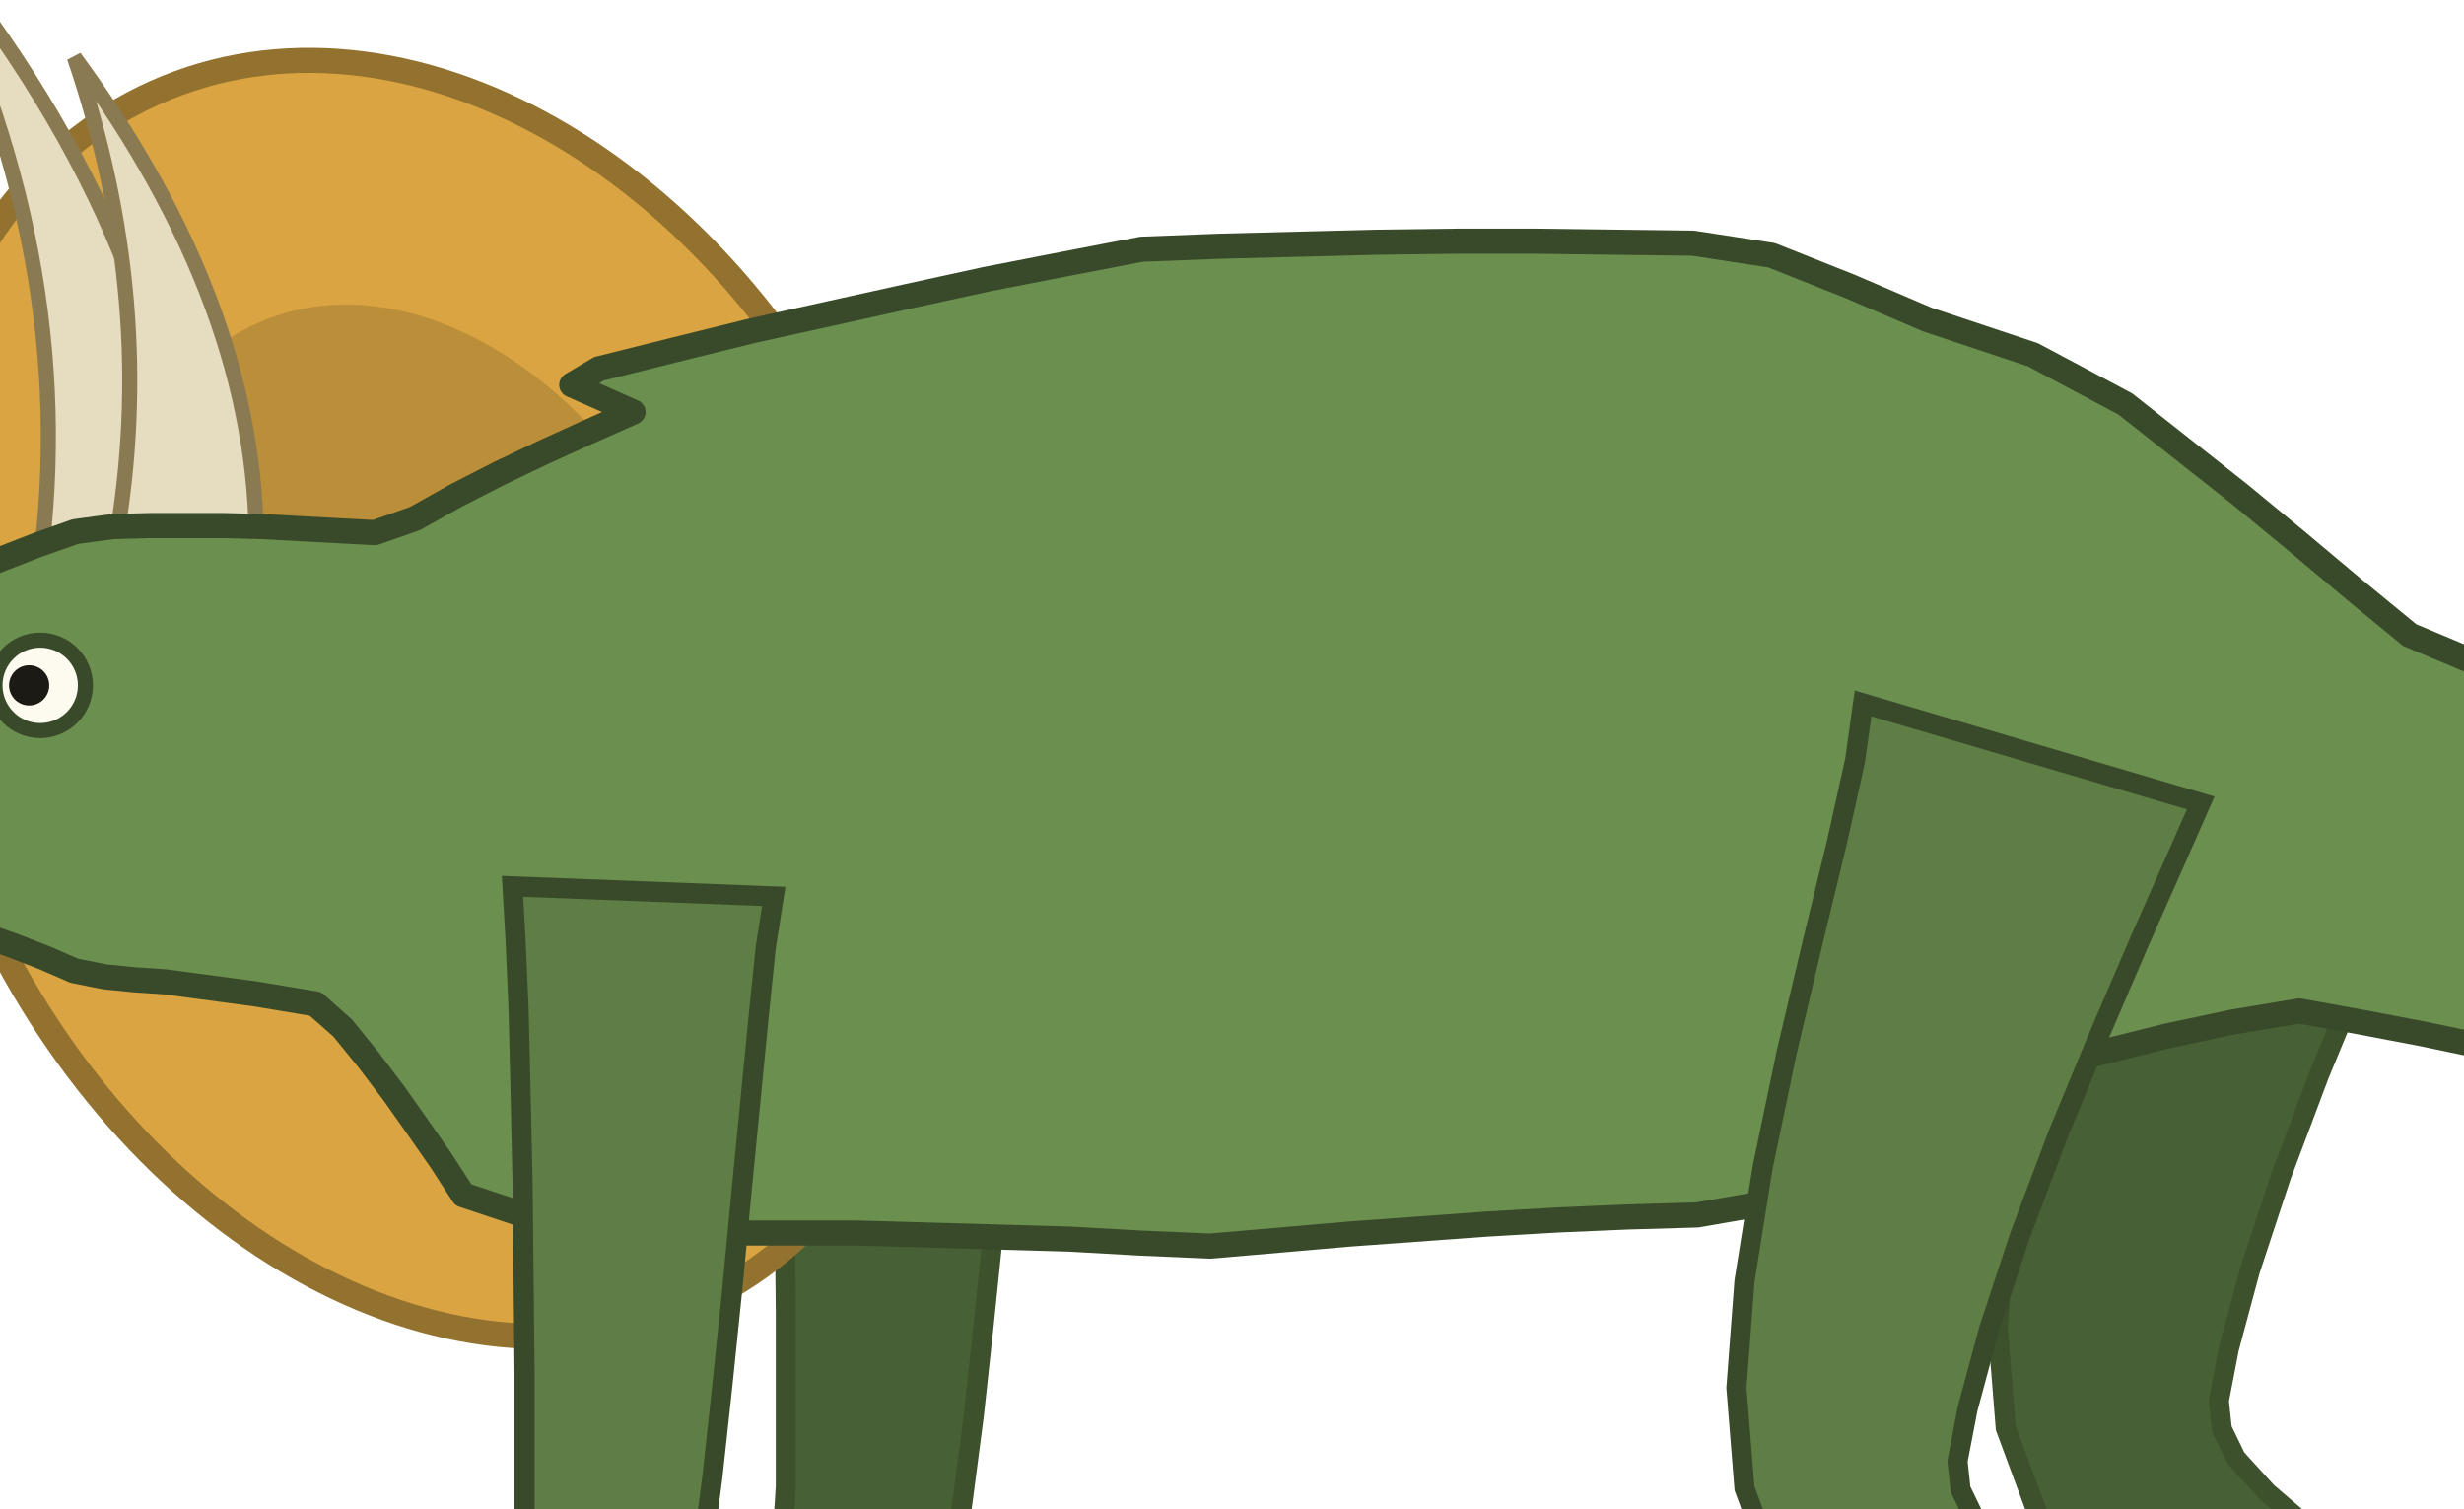
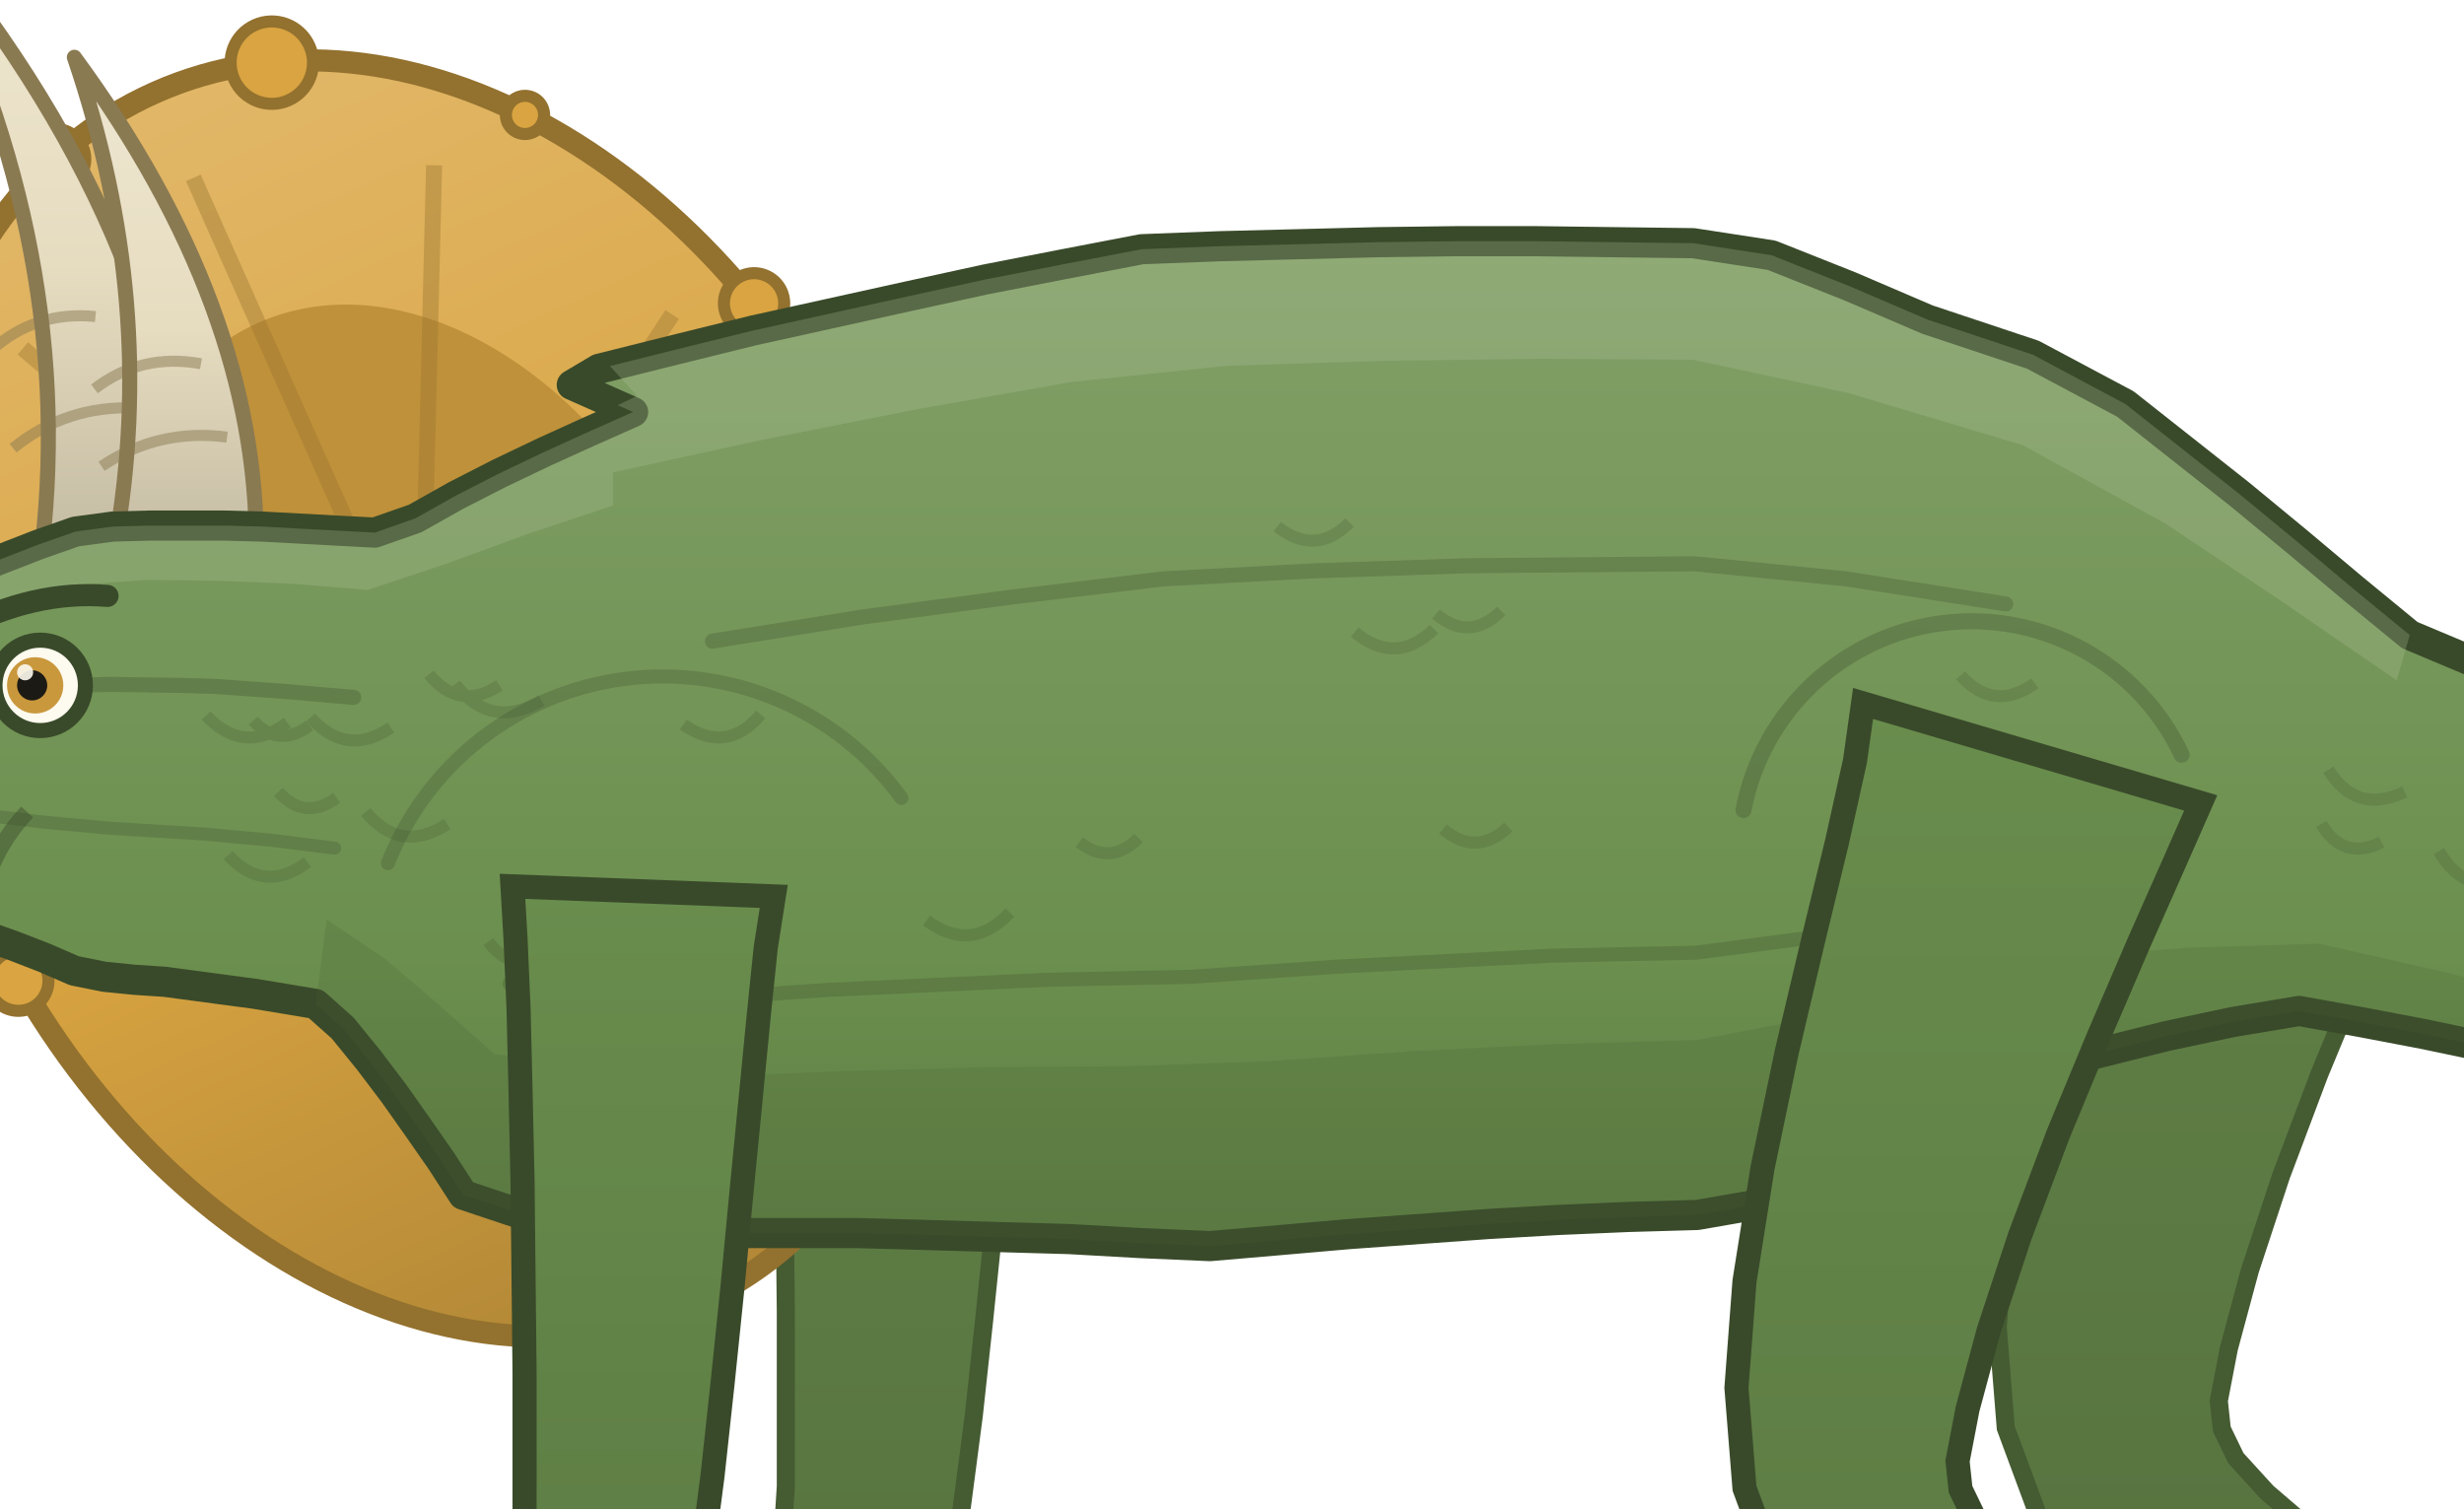
<svg xmlns="http://www.w3.org/2000/svg" viewBox="306.8 249.5 245.2 150.1" role="img" aria-label="Triceratops skin">
-   <path d="M518.2 313.5L517.4 319.2L515.6 327.3L513.2 337.2L510.6 348.2L508.2 359.7L506.4 371L505.6 381.6L506.4 391.6L509.7 400.5L515.2 407.4L521.3 412.1L527.4 415.6L532.9 418.3L537.2 420.6L539.9 422.3L541.1 423.3L540.7 425.1L539.4 428.1L537.1 431.9L534.1 435.9L530.8 439.8L527.5 443.5L524.5 446.8L522.4 449.4L535.6 458.6L536.9 456.2L539.2 453L542.3 448.9L545.6 444.1L548.8 438.9L551.5 433.3L553.1 427.3L552.9 420.7L550.5 414.3L546.3 409.4L541.4 405.3L536.6 401.6L532.4 398L529.3 394.6L527.9 391.7L527.6 388.9L528.6 383.7L530.7 375.9L533.8 366.5L537.6 356.4L541.7 346.5L545.7 337.2L549.2 329.3L551.8 323.4Z" fill="#486035" stroke="#3e512d" stroke-width="2" />
-   <ellipse cx="527" cy="461" rx="21.7" ry="6.5" fill="#486035" stroke="#3e512d" stroke-width="2" />
-   <path d="M383.8 331.7L384.1 336.9L384.4 343.8L384.6 352L384.8 361.1L384.9 370.6L385 380.1L385 389.2L385 397.4L384.5 405.3L383.9 413.6L383.2 422L382.5 430.2L381.8 437.9L381.1 444.8L380.6 450.7L380.3 455.2L393.2 456.8L394.1 452.5L395.1 446.7L396.4 439.9L397.7 432.2L399 423.9L400.3 415.4L401.5 407L402.6 398.8L403.7 390.4L404.7 381.2L405.7 371.5L406.6 362L407.5 352.8L408.3 344.6L409 337.8L409.8 332.7Z" fill="#486035" stroke="#3e512d" stroke-width="2" />
-   <ellipse cx="384.8" cy="462" rx="16.7" ry="5.5" fill="#486035" stroke="#3e512d" stroke-width="2" />
-   <g transform="rotate(-24 349.1 319)">
-     <ellipse cx="349.1" cy="319" rx="48.8" ry="66" fill="#d9a441" stroke="#93712e" stroke-width="2.5" />
-     <ellipse cx="349.1" cy="319" rx="29" ry="40.9" fill="#bb8e39" />
-   </g>
-   <path d="M325 304Q324.5 273 298 241.5Q314.5 272.8 311 303.8Z" fill="#e6dcc0" stroke="#8a7a52" stroke-width="1.5" />
-   <path d="M332.3 304.1Q332.5 280.1 314.2 255.2Q322.5 279.6 318.3 303.5Z" fill="#e6dcc0" stroke="#8a7a52" stroke-width="1.5" />
-   <path d="M283.5 320.5Q280.7 309.8 269.6 300.5Q270.8 311.5 269.7 322.8Z" fill="#e6dcc0" stroke="#8a7a52" stroke-width="1.5" />
  <defs>
    <clipPath id="bod-part-triceratops-skin">
      <path d="M695.7 398.2L688.9 393.4L682.2 388.7L675.4 384.1L668.7 379.6L662 375.2L655.4 370.9L648.7 366.7L642.1 362.6L635.6 358.6L629.1 354.7L622.6 350.9L616.1 347.2L609.6 343.5L603.2 340L596.8 336.6L590.5 333.3L584.1 330L577.8 326.9L571.5 323.9L565.3 320.9L559 318.1L552.8 315.3L546.6 312.7L541 308.1L535.4 303.4L529.7 298.7L524 294.2L518.3 289.7L509.1 284.8L498.6 281.3L490.9 278L483.1 274.9L475.3 273.7L467.4 273.6L459.6 273.5L451.8 273.5L443.9 273.6L436.1 273.8L428.2 274L420.4 274.3L412.6 275.8L404.9 277.3L397.1 279L389.4 280.7L381.7 282.4L374 284.3L366.4 286.2L363.7 287.8L369.8 290.5L365.3 292.5L360.9 294.5L356.5 296.6L352.2 298.8L348.1 301.1L344.1 302.5L340.3 302.3L336.6 302.1L332.9 301.9L329.1 301.8L325.4 301.8L321.7 301.8L318 301.9L314.3 302.4L310.6 303.7L307 305.1L303.4 306.5L299.9 308L296.4 309.5L292.9 311L289.5 312.7L286.1 314.3L282.8 316.1L279.5 317.8L276.3 319.7L273.1 321.5L269.9 323.4L266.8 325.4L268.4 333.2L272 333.7L275.4 334.4L278.9 335L282.3 335.8L285.6 336.6L289 337.4L292.3 338.3L295.5 339.3L298.7 340.3L301.9 341.4L305 342.5L308.1 343.6L311.2 344.8L314.2 346.1L317.2 346.7L320.2 347L323.2 347.2L326.2 347.6L329.2 348L332.2 348.4L335.2 348.9L338.2 349.4L340.9 351.8L343.5 355L346 358.3L348.4 361.7L350.7 365L352.9 368.4L365.8 372.7L377.9 372.2L385 372.2L392.1 372.2L399.2 372.4L406.2 372.6L413.2 372.8L420.3 373.2L427.2 373.5L434.2 372.9L441.1 372.3L448 371.8L454.9 371.3L461.8 370.9L468.8 370.6L475.7 370.4L482.6 369.2L489.6 366.2L496.7 363.2L500.9 360.1L503.5 357.6L509.7 355.8L516 354.2L522.4 352.6L529 351.2L535.6 350.1L541.7 351.2L548 352.4L554.2 353.7L560.6 355.1L567 356.6L573.5 358.2L580 359.9L586.6 361.8L593.3 363.7L600.1 365.8L606.9 367.9L613.7 370.2L620.7 372.6L627.7 375.1L634.7 377.7L641.8 380.4L649 383.3L656.2 386.2L663.5 389.2L670.9 392.4L678.3 395.7L685.7 399.1L693.2 402.6Z" />
    </clipPath>
+     <linearGradient id="gb-part-triceratops-skin" x1="0" y1="0" x2="0" y2="1">
+       <stop offset="0" stop-color="#82a068" />
+       <stop offset="0.55" stop-color="#6b8f4e" />
+       <stop offset="1" stop-color="#536f3d" />
+     </linearGradient>
+     <linearGradient id="gl-part-triceratops-skin" x1="0" y1="0" x2="0" y2="1">
+       <stop offset="0" stop-color="#698d4d" />
+       <stop offset="0.55" stop-color="#5e7e45" />
+       <stop offset="1" stop-color="#526c3c" />
+     </linearGradient>
+     <linearGradient id="gf-part-triceratops-skin" x1="0" y1="0" x2="0" y2="1">
+       <stop offset="0" stop-color="#628347" />
+       <stop offset="0.55" stop-color="#597641" />
+       <stop offset="1" stop-color="#506a3a" />
+     </linearGradient>
+     <linearGradient id="sc-part-triceratops-skin" x1="0" y1="0" x2="0" y2="1">
+       <stop offset="0" stop-color="#e1b768" />
+       <stop offset="0.55" stop-color="#d9a441" />
+       <stop offset="1" stop-color="#b18736" />
+     </linearGradient>
+     <linearGradient id="bn-part-triceratops-skin" x1="0" y1="0" x2="0" y2="1">
+       <stop offset="0" stop-color="#eee7d1" />
+       <stop offset="0.55" stop-color="#e6dcc0" />
+       <stop offset="1" stop-color="#c4bca3" />
+     </linearGradient>
  </defs>
-   <path d="M695.7 398.2L688.9 393.4L682.2 388.7L675.4 384.1L668.7 379.6L662 375.2L655.4 370.9L648.7 366.7L642.1 362.6L635.6 358.6L629.1 354.7L622.6 350.9L616.1 347.2L609.6 343.5L603.2 340L596.8 336.6L590.5 333.3L584.1 330L577.8 326.9L571.5 323.9L565.3 320.9L559 318.1L552.8 315.3L546.6 312.7L541 308.1L535.4 303.4L529.7 298.7L524 294.2L518.3 289.7L509.1 284.8L498.6 281.3L490.9 278L483.1 274.9L475.3 273.7L467.4 273.6L459.6 273.5L451.8 273.5L443.9 273.6L436.1 273.8L428.2 274L420.4 274.3L412.6 275.8L404.9 277.3L397.1 279L389.4 280.7L381.7 282.4L374 284.3L366.4 286.2L363.7 287.8L369.8 290.5L365.3 292.5L360.9 294.5L356.5 296.6L352.2 298.8L348.1 301.1L344.1 302.5L340.3 302.3L336.6 302.1L332.9 301.9L329.1 301.8L325.4 301.8L321.7 301.8L318 301.9L314.3 302.4L310.6 303.7L307 305.1L303.4 306.5L299.9 308L296.4 309.5L292.9 311L289.5 312.7L286.1 314.3L282.8 316.1L279.5 317.8L276.3 319.7L273.1 321.5L269.9 323.4L266.8 325.4L268.4 333.2L272 333.7L275.4 334.4L278.9 335L282.3 335.8L285.6 336.6L289 337.4L292.3 338.3L295.5 339.3L298.7 340.3L301.9 341.4L305 342.5L308.1 343.6L311.2 344.8L314.2 346.1L317.2 346.7L320.2 347L323.2 347.2L326.2 347.6L329.2 348L332.2 348.4L335.2 348.9L338.2 349.4L340.9 351.8L343.5 355L346 358.3L348.4 361.7L350.7 365L352.9 368.4L365.8 372.7L377.9 372.2L385 372.2L392.1 372.2L399.2 372.4L406.2 372.6L413.2 372.8L420.3 373.2L427.2 373.5L434.2 372.9L441.1 372.3L448 371.8L454.9 371.3L461.8 370.9L468.8 370.6L475.7 370.4L482.6 369.2L489.6 366.2L496.7 363.2L500.9 360.1L503.5 357.6L509.7 355.8L516 354.2L522.4 352.6L529 351.2L535.6 350.1L541.7 351.2L548 352.4L554.2 353.7L560.6 355.1L567 356.6L573.5 358.2L580 359.9L586.6 361.8L593.3 363.7L600.1 365.8L606.9 367.9L613.7 370.2L620.7 372.6L627.7 375.1L634.7 377.7L641.8 380.4L649 383.3L656.2 386.2L663.5 389.2L670.9 392.4L678.3 395.7L685.7 399.1L693.2 402.6Z" fill="#6b8f4e" stroke="#394a2a" stroke-width="2.5" stroke-linejoin="round" />
+   <path d="M518.2 313.5L517.4 319.2L515.6 327.3L513.2 337.2L510.6 348.2L508.2 359.7L506.4 371L505.6 381.6L506.4 391.6L509.7 400.5L515.2 407.4L521.3 412.1L527.4 415.6L532.9 418.3L537.2 420.6L539.9 422.3L541.1 423.3L540.7 425.1L539.4 428.1L537.1 431.9L534.1 435.9L530.8 439.8L527.5 443.5L524.5 446.8L522.4 449.4L535.6 458.6L536.9 456.2L539.2 453L542.3 448.9L545.6 444.1L548.8 438.9L551.5 433.3L553.1 427.3L552.9 420.7L550.5 414.3L546.3 409.4L541.4 405.3L536.6 401.6L532.4 398L529.3 394.6L527.9 391.7L527.6 388.9L528.6 383.7L530.7 375.9L533.8 366.5L537.6 356.4L541.7 346.5L545.7 337.2L549.2 329.3L551.8 323.4Z" fill="url(#gf-part-triceratops-skin)" stroke="#455b32" stroke-width="1.8" />
+   <ellipse cx="527" cy="461" rx="21.7" ry="6.5" fill="url(#gf-part-triceratops-skin)" stroke="#455b32" stroke-width="2" />
+   <path d="M520.5 456.8L518.9 463M529.6 456.8L528 463" fill="none" stroke="#394a2a" stroke-width="1.2" opacity="0.45" />
+   <path d="M383.8 331.7L384.1 336.9L384.4 343.8L384.6 352L384.8 361.1L384.9 370.6L385 380.1L385 389.2L385 397.4L384.5 405.3L383.9 413.6L383.2 422L382.5 430.2L381.8 437.9L381.1 444.8L380.6 450.7L380.3 455.2L393.2 456.8L394.1 452.5L395.1 446.7L396.4 439.9L397.7 432.2L399 423.9L400.3 415.4L401.5 407L402.6 398.8L403.7 390.4L404.7 381.2L405.7 371.5L406.6 362L407.5 352.8L408.3 344.6L409 337.8L409.8 332.7Z" fill="url(#gf-part-triceratops-skin)" stroke="#455b32" stroke-width="1.8" />
+   <ellipse cx="384.8" cy="462" rx="16.7" ry="5.5" fill="url(#gf-part-triceratops-skin)" stroke="#455b32" stroke-width="2" />
+   <path d="M379.8 458.4L378.2 463.7M386.8 458.4L385.2 463.7" fill="none" stroke="#394a2a" stroke-width="1.2" opacity="0.45" />
+   <g transform="rotate(-24 349.1 319)">
+     <ellipse cx="349.1" cy="319" rx="48.8" ry="66" fill="url(#sc-part-triceratops-skin)" stroke="#93712e" stroke-width="2.2" />
+     <circle cx="300.7" cy="328.2" r="3" fill="#d9a441" stroke="#93712e" stroke-width="1.2" />
+     <circle cx="303.2" cy="296.4" r="4.1" fill="#d9a441" stroke="#93712e" stroke-width="1.2" />
+     <circle cx="316.4" cy="270" r="1.9" fill="#d9a441" stroke="#93712e" stroke-width="1.2" />
+     <circle cx="337.3" cy="255" r="3" fill="#d9a441" stroke="#93712e" stroke-width="1.2" />
+     <circle cx="360.9" cy="255" r="4.1" fill="#d9a441" stroke="#93712e" stroke-width="1.2" />
+     <circle cx="381.8" cy="270" r="1.9" fill="#d9a441" stroke="#93712e" stroke-width="1.2" />
+     <circle cx="395" cy="296.4" r="3" fill="#d9a441" stroke="#93712e" stroke-width="1.2" />
+     <circle cx="397.5" cy="328.2" r="4.1" fill="#d9a441" stroke="#93712e" stroke-width="1.2" />
+     <ellipse cx="349.1" cy="319" rx="29" ry="40.9" fill="#bf913a" />
+     <path d="M337.2 310.9L311.1 294.1" stroke="#997530" stroke-width="1.6" opacity="0.4" />
+     <path d="M342.1 303.3L326.7 270.9" stroke="#997530" stroke-width="1.6" opacity="0.4" />
+     <path d="M349.1 300.5L349.1 262.3" stroke="#997530" stroke-width="1.6" opacity="0.4" />
+     <path d="M356.1 303.3L371.5 270.9" stroke="#997530" stroke-width="1.6" opacity="0.4" />
+     <path d="M361 310.9L387.1 294.1" stroke="#997530" stroke-width="1.6" opacity="0.4" />
+   </g>
+   <path d="M325 304Q324.5 273 298 241.5Q314.5 272.8 311 303.8Z" fill="url(#bn-part-triceratops-skin)" stroke="#8a7a52" stroke-width="1.5" stroke-linejoin="round" />
+   <path d="M320.3 290.1Q313.4 289.8 308.1 294.1" fill="none" stroke="#8a7a52" stroke-width="1.1" opacity="0.5" />
+   <path d="M316.3 281Q310.4 280.4 306 284.3" fill="none" stroke="#8a7a52" stroke-width="1.1" opacity="0.5" />
+   <path d="M332.3 304.1Q332.5 280.1 314.2 255.2Q322.5 279.6 318.3 303.5Z" fill="url(#bn-part-triceratops-skin)" stroke="#8a7a52" stroke-width="1.5" stroke-linejoin="round" />
+   <path d="M329.4 293Q322.6 292.1 316.9 295.9" fill="none" stroke="#8a7a52" stroke-width="1.1" opacity="0.5" />
+   <path d="M326.8 285.7Q320.9 284.6 316.2 288.2" fill="none" stroke="#8a7a52" stroke-width="1.1" opacity="0.5" />
+   <path d="M283.5 320.5Q280.7 309.8 269.6 300.5Q270.8 311.5 269.7 322.8Z" fill="url(#bn-part-triceratops-skin)" stroke="#8a7a52" stroke-width="1.5" stroke-linejoin="round" />
+   <path d="M281.3 315.4Q274.5 315.2 269.1 319.4" fill="none" stroke="#8a7a52" stroke-width="1.1" opacity="0.5" />
+   <path d="M695.7 398.2L688.9 393.4L682.2 388.7L675.4 384.1L668.7 379.6L662 375.2L655.4 370.9L648.7 366.7L642.1 362.6L635.6 358.6L629.1 354.7L622.6 350.9L616.1 347.2L609.6 343.5L603.2 340L596.8 336.6L590.5 333.3L584.1 330L577.8 326.9L571.5 323.9L565.3 320.9L559 318.1L552.8 315.3L546.6 312.7L541 308.1L535.4 303.4L529.7 298.7L524 294.2L518.3 289.7L509.1 284.8L498.6 281.3L490.9 278L483.1 274.9L475.3 273.7L467.4 273.6L459.6 273.5L451.8 273.5L443.9 273.6L436.1 273.8L428.2 274L420.4 274.3L412.6 275.8L404.9 277.3L397.1 279L389.4 280.7L381.7 282.4L374 284.3L366.4 286.2L363.7 287.8L369.8 290.5L365.3 292.5L360.9 294.5L356.5 296.6L352.2 298.8L348.1 301.1L344.1 302.5L340.3 302.3L336.6 302.1L332.9 301.9L329.1 301.8L325.4 301.8L321.7 301.8L318 301.9L314.3 302.4L310.6 303.7L307 305.1L303.4 306.5L299.9 308L296.4 309.5L292.9 311L289.5 312.7L286.1 314.3L282.8 316.1L279.5 317.8L276.3 319.7L273.1 321.5L269.9 323.4L266.8 325.4L268.4 333.2L272 333.7L275.4 334.4L278.9 335L282.3 335.8L285.6 336.6L289 337.4L292.3 338.3L295.5 339.3L298.7 340.3L301.9 341.4L305 342.5L308.1 343.6L311.2 344.8L314.2 346.1L317.2 346.7L320.2 347L323.2 347.2L326.2 347.6L329.2 348L332.2 348.4L335.2 348.9L338.2 349.4L340.9 351.8L343.5 355L346 358.3L348.4 361.7L350.7 365L352.9 368.4L365.8 372.7L377.9 372.2L385 372.2L392.1 372.2L399.2 372.4L406.2 372.6L413.2 372.8L420.3 373.2L427.2 373.5L434.2 372.9L441.1 372.3L448 371.8L454.9 371.3L461.8 370.9L468.8 370.6L475.7 370.4L482.6 369.2L489.6 366.2L496.7 363.2L500.9 360.1L503.5 357.6L509.7 355.8L516 354.2L522.4 352.6L529 351.2L535.6 350.1L541.7 351.2L548 352.4L554.2 353.7L560.6 355.1L567 356.6L573.5 358.2L580 359.9L586.6 361.8L593.3 363.7L600.1 365.8L606.9 367.9L613.7 370.2L620.7 372.6L627.7 375.1L634.7 377.7L641.8 380.4L649 383.3L656.2 386.2L663.5 389.2L670.9 392.4L678.3 395.7L685.7 399.1L693.2 402.6Z" fill="url(#gb-part-triceratops-skin)" stroke="#394a2a" stroke-width="3" stroke-linejoin="round" />
+   <g clip-path="url(#bod-part-triceratops-skin)">
+     <path d="M670.8 392.6L656.1 386.4L641.7 380.7L627.5 375.4L613.6 370.6L599.9 366.2L586.4 362.3L573.3 358.8L560.4 355.7L547.7 353.1L535.4 350.9L522.1 353.6L509.4 357.1L500.8 361.6L489.6 367.9L475.7 372.3L461.9 372.9L448.1 373.7L434.3 374.8L420.4 375.1L406.4 374.4L392.3 374L378.1 373.9L352.6 369.9L348.1 363L343.3 356.2L338.1 350.4L339.3 341L345.1 344.9L350.6 349.6L356 354.4L375.8 356.7L390.2 356.1L404.6 355.7L418.9 355.6L433.1 355.1L447.3 354.1L461.4 353.4L475.6 353L489.8 350.3L502.4 346.5L512.3 344.7L524.7 343.8L537.6 343.4L549.9 346.2L562.6 349.4L575.4 353.1L588.5 357.2L601.8 361.8L615.3 366.7L629.1 372.1L643.1 378L657.3 384.2L671.7 390.9Z" fill="#475d34" opacity="0.2" />
+     <path d="M546.8 312L535.6 302.4L524.3 292.9L509.2 283.3L490.9 276.3L475.3 271.7L459.6 271.6L443.8 271.7L428.1 272L412.5 273.8L396.9 277.1L381.5 280.6L366.2 284.5L370.2 288.9L361.1 293.2L352.4 297.7L344.2 301.6L336.7 301.1L329.2 300.9L321.7 300.9L314.3 301.6L307 304.3L299.8 307.3L292.9 310.5L286.1 313.9L279.4 317.5L273 321.3L273.3 323.1L279.8 320L286.5 317.1L293.2 314.4L300.1 312L307.1 309.7L314.3 307.7L321.5 307.2L328.8 307.3L336.1 307.6L343.4 308.2L351.2 305.6L359.4 302.6L367.8 299.8L367.8 296.5L383 293.2L398.2 290.2L413.5 287.5L428.9 285.9L444.4 285.4L459.9 285.2L475.3 285.3L490.7 288.6L508.1 293.8L522.3 301.6L533.8 309.3L545.3 317.2Z" fill="#b4c59f" opacity="0.26" />
+   </g>
+   <g clip-path="url(#bod-part-triceratops-skin)">
+     <g fill="none" stroke="#394a2a" stroke-width="1.2" opacity="0.2">
+       <path d="M351.3 331.5Q346.7 334.5 343.2 330.3" />
+       <path d="M361.2 344.4Q357.7 346.4 355.4 343.2" />
+       <path d="M340.3 328.9Q337.1 331.2 334.5 328.3" />
+       <path d="M407.3 340.3Q403.5 344.4 399 341.1" />
+       <path d="M420.1 332.9Q417.3 335.7 414.2 333.3" />
+       <path d="M546.1 328.3Q541.3 330.6 538.5 326.1" />
+       <path d="M449.5 312.1Q445.7 315.8 441.6 312.4" />
+       <path d="M368.2 344.8Q365.2 347.7 362.1 345" />
+       <path d="M511.6 340Q506.8 342.8 503.5 338.2" />
+       <path d="M337.6 321.7Q334.5 324 332 321.2" />
+       <path d="M335.4 321.4Q331.1 324.7 327.3 320.7" />
+       <path d="M382.5 320.6Q379.1 324.6 374.8 321.6" />
+       <path d="M345.7 321.9Q341.3 324.9 337.7 320.9" />
+       <path d="M456.2 310.3Q453 313.4 449.7 310.6" />
+       <path d="M456.9 331.8Q453.7 334.8 450.4 332" />
+       <path d="M441.1 301.5Q437.7 304.9 433.9 301.9" />
+       <path d="M337.4 335.3Q333.1 338.5 329.5 334.6" />
+       <path d="M557.3 336.8Q552.3 339 549.5 334.2" />
+       <path d="M356.5 317.7Q352.5 320.3 349.5 316.6" />
+       <path d="M509.3 317.5Q505.2 320.4 501.9 316.7" />
+       <path d="M360.7 319.2Q355.7 322.2 352.1 317.6" />
+       <path d="M543.8 333.3Q540 335.2 537.8 331.5" />
+     </g>
+     <g fill="none" stroke="#394a2a" stroke-linecap="round">
+       <path d="M342 318.9L335.1 318.3L328.1 317.8L324.6 317.7L317.7 317.6L314.3 317.7L307.4 318.6L304 319.1L297.2 320.3L293.8 320.9" stroke-width="1.5" opacity="0.3" />
+       <path d="M340.1 333.9L333.7 333.1L330.4 332.8L327.2 332.5L320.7 332.1L317.5 331.9L311 331.3L307.8 330.9L304.5 330.6" stroke-width="1.3" opacity="0.26" />
+       <path d="M506.4 309.6L490.5 307.1L475.4 305.6L452.8 305.8L437.7 306.3L422.6 307.1L407.6 308.9L392.6 310.9L377.7 313.3" stroke-width="1.5" opacity="0.28" />
+       <path d="M490 342.4L475.6 344.3L461.2 344.6L439.7 345.7L425.4 346.7L411 347L389.3 348L374.8 349L357.5 347.4" stroke-width="1.4" opacity="0.26" />
+       <path d="M666.9 383L653.1 375.2L639.5 367.9L626.1 361L612.9 354.4L599.8 348.3L586.8 342.6L574 337.3L561.4 332.4" stroke-width="1.3" opacity="0.28" />
+       <path d="M658.2 382.4L644.2 375.6L630.4 369.3L623.6 366.3L610.1 360.7L596.8 355.4L590.2 352.9L577.2 348.3L570.8 346.2" stroke-width="1.3" opacity="0.24" />
+       <path d="M480.3 330.1A23.1 23.1 0 0 1 523.9 324.6" stroke-width="1.6" opacity="0.3" />
+       <path d="M345.4 335.4A29.4 29.4 0 0 1 396.5 328.9" stroke-width="1.4" opacity="0.26" />
+     </g>
+   </g>
  <path d="M301.7 338.4L298.5 337.3L291.9 335.4L288.6 334.5L281.8 332.8L278.4 332.1L271.4 330.8" fill="none" stroke="#394a2a" stroke-width="2" opacity="0.7" />
+   <path d="M304.9 339.5Q305.7 334.4 309.5 330.3" fill="none" stroke="#394a2a" stroke-width="1.6" opacity="0.45" />
+   <path d="M276.4 325.3Q273.4 323.2 271.3 326.2" fill="none" stroke="#394a2a" stroke-width="1.6" opacity="0.75" />
  <circle cx="310.8" cy="317.7" r="4.5" fill="#fdfaef" stroke="#394a2a" stroke-width="1.5" />
-   <circle cx="309.7" cy="317.7" r="2" fill="#1c1a14" />
-   <path d="M492.2 319.5L491.4 325.2L489.6 333.3L487.2 343.2L484.6 354.2L482.2 365.7L480.4 377L479.6 387.6L480.4 397.6L483.7 406.5L489.2 413.4L495.3 418.1L501.4 421.6L506.9 424.3L511.2 426.6L513.9 428.3L515.1 429.3L514.7 431.1L513.4 434.1L511.1 437.9L508.1 441.9L504.8 445.8L501.5 449.5L498.5 452.8L496.4 455.4L509.6 464.6L510.9 462.2L513.2 459L516.3 454.9L519.6 450.1L522.8 444.9L525.5 439.3L527.1 433.3L526.9 426.7L524.5 420.3L520.3 415.4L515.4 411.3L510.6 407.6L506.4 404L503.3 400.6L501.9 397.7L501.6 394.9L502.6 389.7L504.7 381.9L507.8 372.5L511.6 362.4L515.7 352.5L519.7 343.2L523.2 335.3L525.8 329.4Z" fill="#5e7e45" stroke="#394a2a" stroke-width="2" />
-   <ellipse cx="501" cy="464" rx="22.7" ry="7" fill="#5e7e45" stroke="#394a2a" stroke-width="2" />
-   <path d="M480.3 462L468.3 468L484.3 469Z" fill="#5e7e45" stroke="#394a2a" stroke-width="1.5" />
-   <path d="M357.8 337.7L358.1 342.9L358.4 349.8L358.6 358L358.8 367.1L358.9 376.6L359 386.1L359 395.2L359 403.4L358.5 411.3L357.9 419.6L357.2 428L356.5 436.2L355.8 443.9L355.1 450.8L354.6 456.7L354.3 461.2L367.2 462.8L368.1 458.5L369.1 452.7L370.4 445.9L371.7 438.2L373 429.9L374.3 421.4L375.5 413L376.6 404.8L377.7 396.4L378.7 387.2L379.7 377.5L380.6 368L381.5 358.8L382.3 350.6L383 343.8L383.8 338.7Z" fill="#5e7e45" stroke="#394a2a" stroke-width="2" />
-   <ellipse cx="358.8" cy="465" rx="17.7" ry="6" fill="#5e7e45" stroke="#394a2a" stroke-width="2" />
+   <circle cx="310.3" cy="317.7" r="2.8" fill="#c9983d" />
+   <circle cx="310" cy="317.7" r="1.5" fill="#1c1a14" />
+   <circle cx="309.3" cy="316.4" r="0.8" fill="#fdfaef" opacity="0.9" />
+   <path d="M317.5 308.8Q310.2 308.2 302.6 312.2" fill="none" stroke="#394a2a" stroke-width="2.2" stroke-linecap="round" />
+   <path d="M492.2 319.5L491.4 325.2L489.6 333.3L487.2 343.2L484.6 354.2L482.2 365.7L480.4 377L479.6 387.6L480.4 397.6L483.7 406.5L489.2 413.4L495.3 418.1L501.4 421.6L506.9 424.3L511.2 426.6L513.9 428.3L515.1 429.3L514.7 431.1L513.4 434.1L511.1 437.9L508.1 441.9L504.8 445.8L501.5 449.5L498.5 452.8L496.4 455.4L509.6 464.6L510.9 462.2L513.2 459L516.3 454.9L519.6 450.1L522.8 444.9L525.5 439.3L527.1 433.3L526.9 426.7L524.5 420.3L520.3 415.4L515.4 411.3L510.6 407.6L506.4 404L503.3 400.6L501.9 397.7L501.6 394.9L502.6 389.7L504.7 381.9L507.8 372.5L511.6 362.4L515.7 352.5L519.7 343.2L523.2 335.3L525.8 329.4Z" fill="url(#gl-part-triceratops-skin)" stroke="#394a2a" stroke-width="2.4" />
+   <ellipse cx="501" cy="464" rx="22.7" ry="7" fill="url(#gl-part-triceratops-skin)" stroke="#394a2a" stroke-width="2" />
+   <path d="M494.2 459.5L492.6 466.1M503.7 459.5L502.1 466.1" fill="none" stroke="#394a2a" stroke-width="1.2" opacity="0.45" />
+   <path d="M480.3 462L468.3 468L484.3 469Z" fill="url(#gl-part-triceratops-skin)" stroke="#394a2a" stroke-width="1.5" />
+   <path d="M357.8 337.7L358.1 342.9L358.4 349.8L358.6 358L358.8 367.1L358.9 376.6L359 386.1L359 395.2L359 403.4L358.5 411.3L357.9 419.6L357.2 428L356.5 436.2L355.8 443.9L355.1 450.8L354.6 456.7L354.3 461.2L367.2 462.8L368.1 458.5L369.1 452.7L370.4 445.9L371.7 438.2L373 429.9L374.3 421.4L375.5 413L376.6 404.8L377.7 396.4L378.7 387.2L379.7 377.5L380.6 368L381.5 358.8L382.3 350.6L383 343.8L383.8 338.7Z" fill="url(#gl-part-triceratops-skin)" stroke="#394a2a" stroke-width="2.4" />
+   <ellipse cx="358.8" cy="465" rx="17.7" ry="6" fill="url(#gl-part-triceratops-skin)" stroke="#394a2a" stroke-width="2" />
+   <path d="M353.5 461.1L351.9 466.8M360.9 461.1L359.3 466.8" fill="none" stroke="#394a2a" stroke-width="1.2" opacity="0.45" />
</svg>
